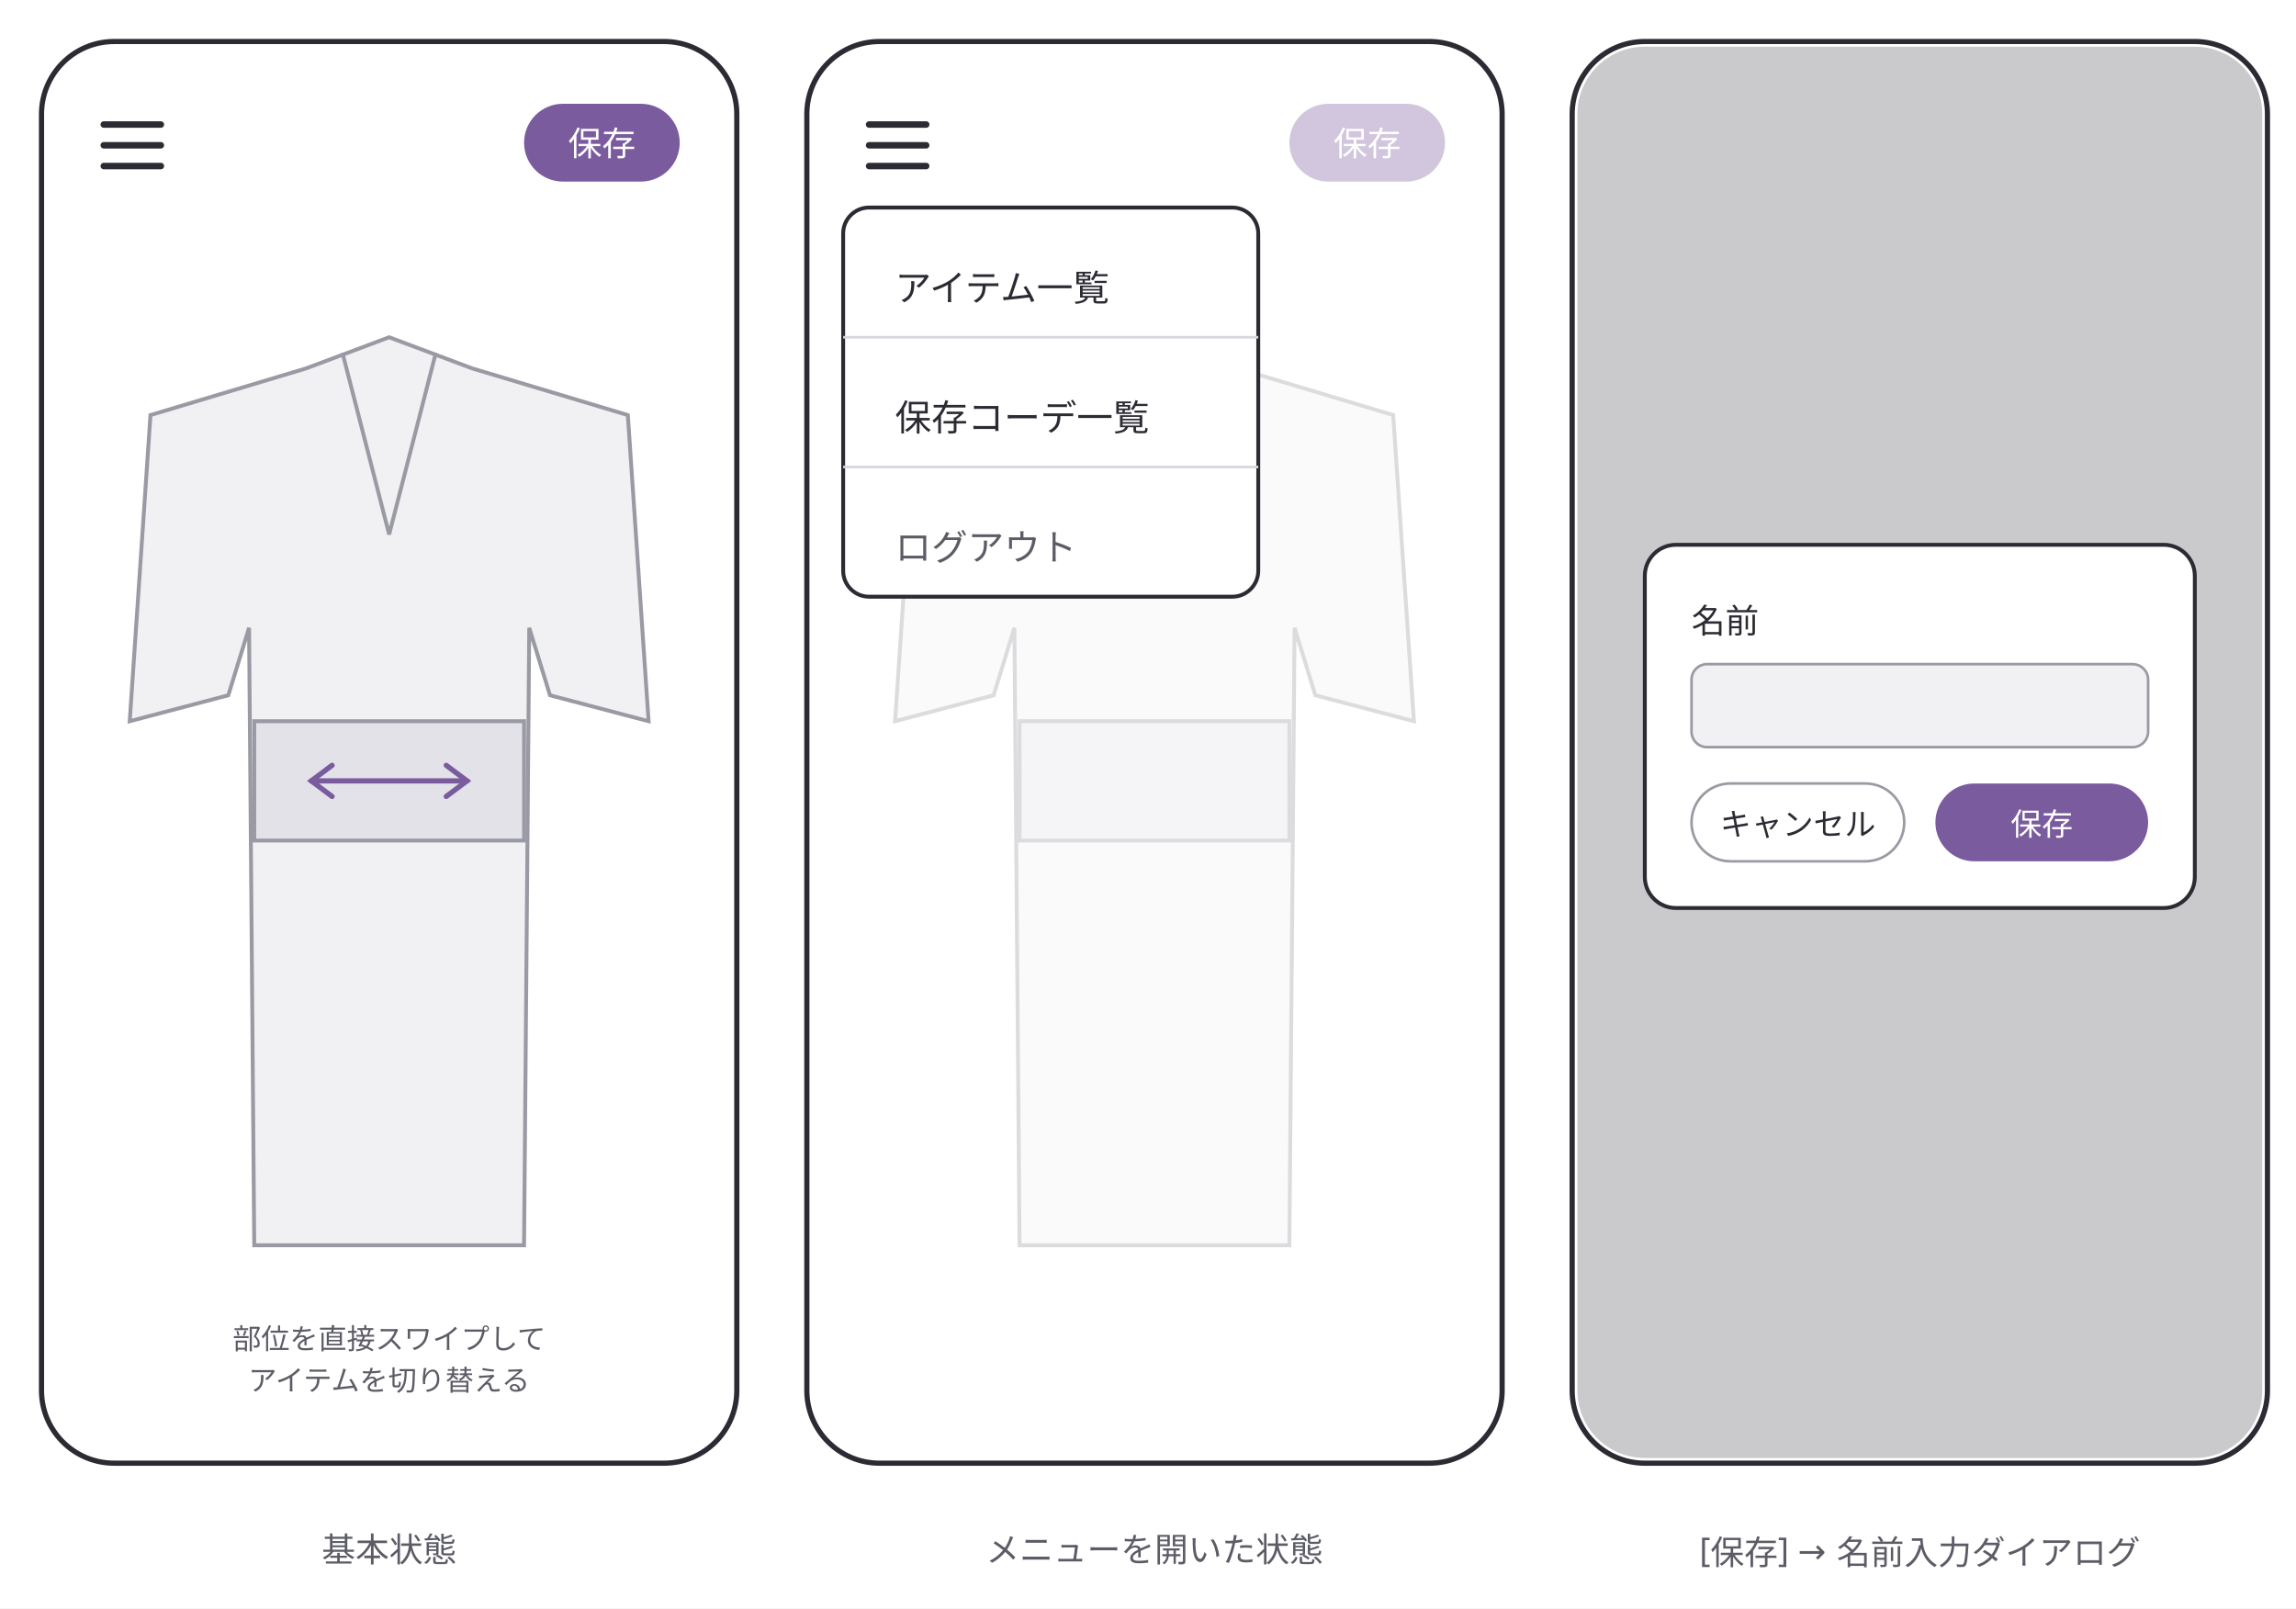
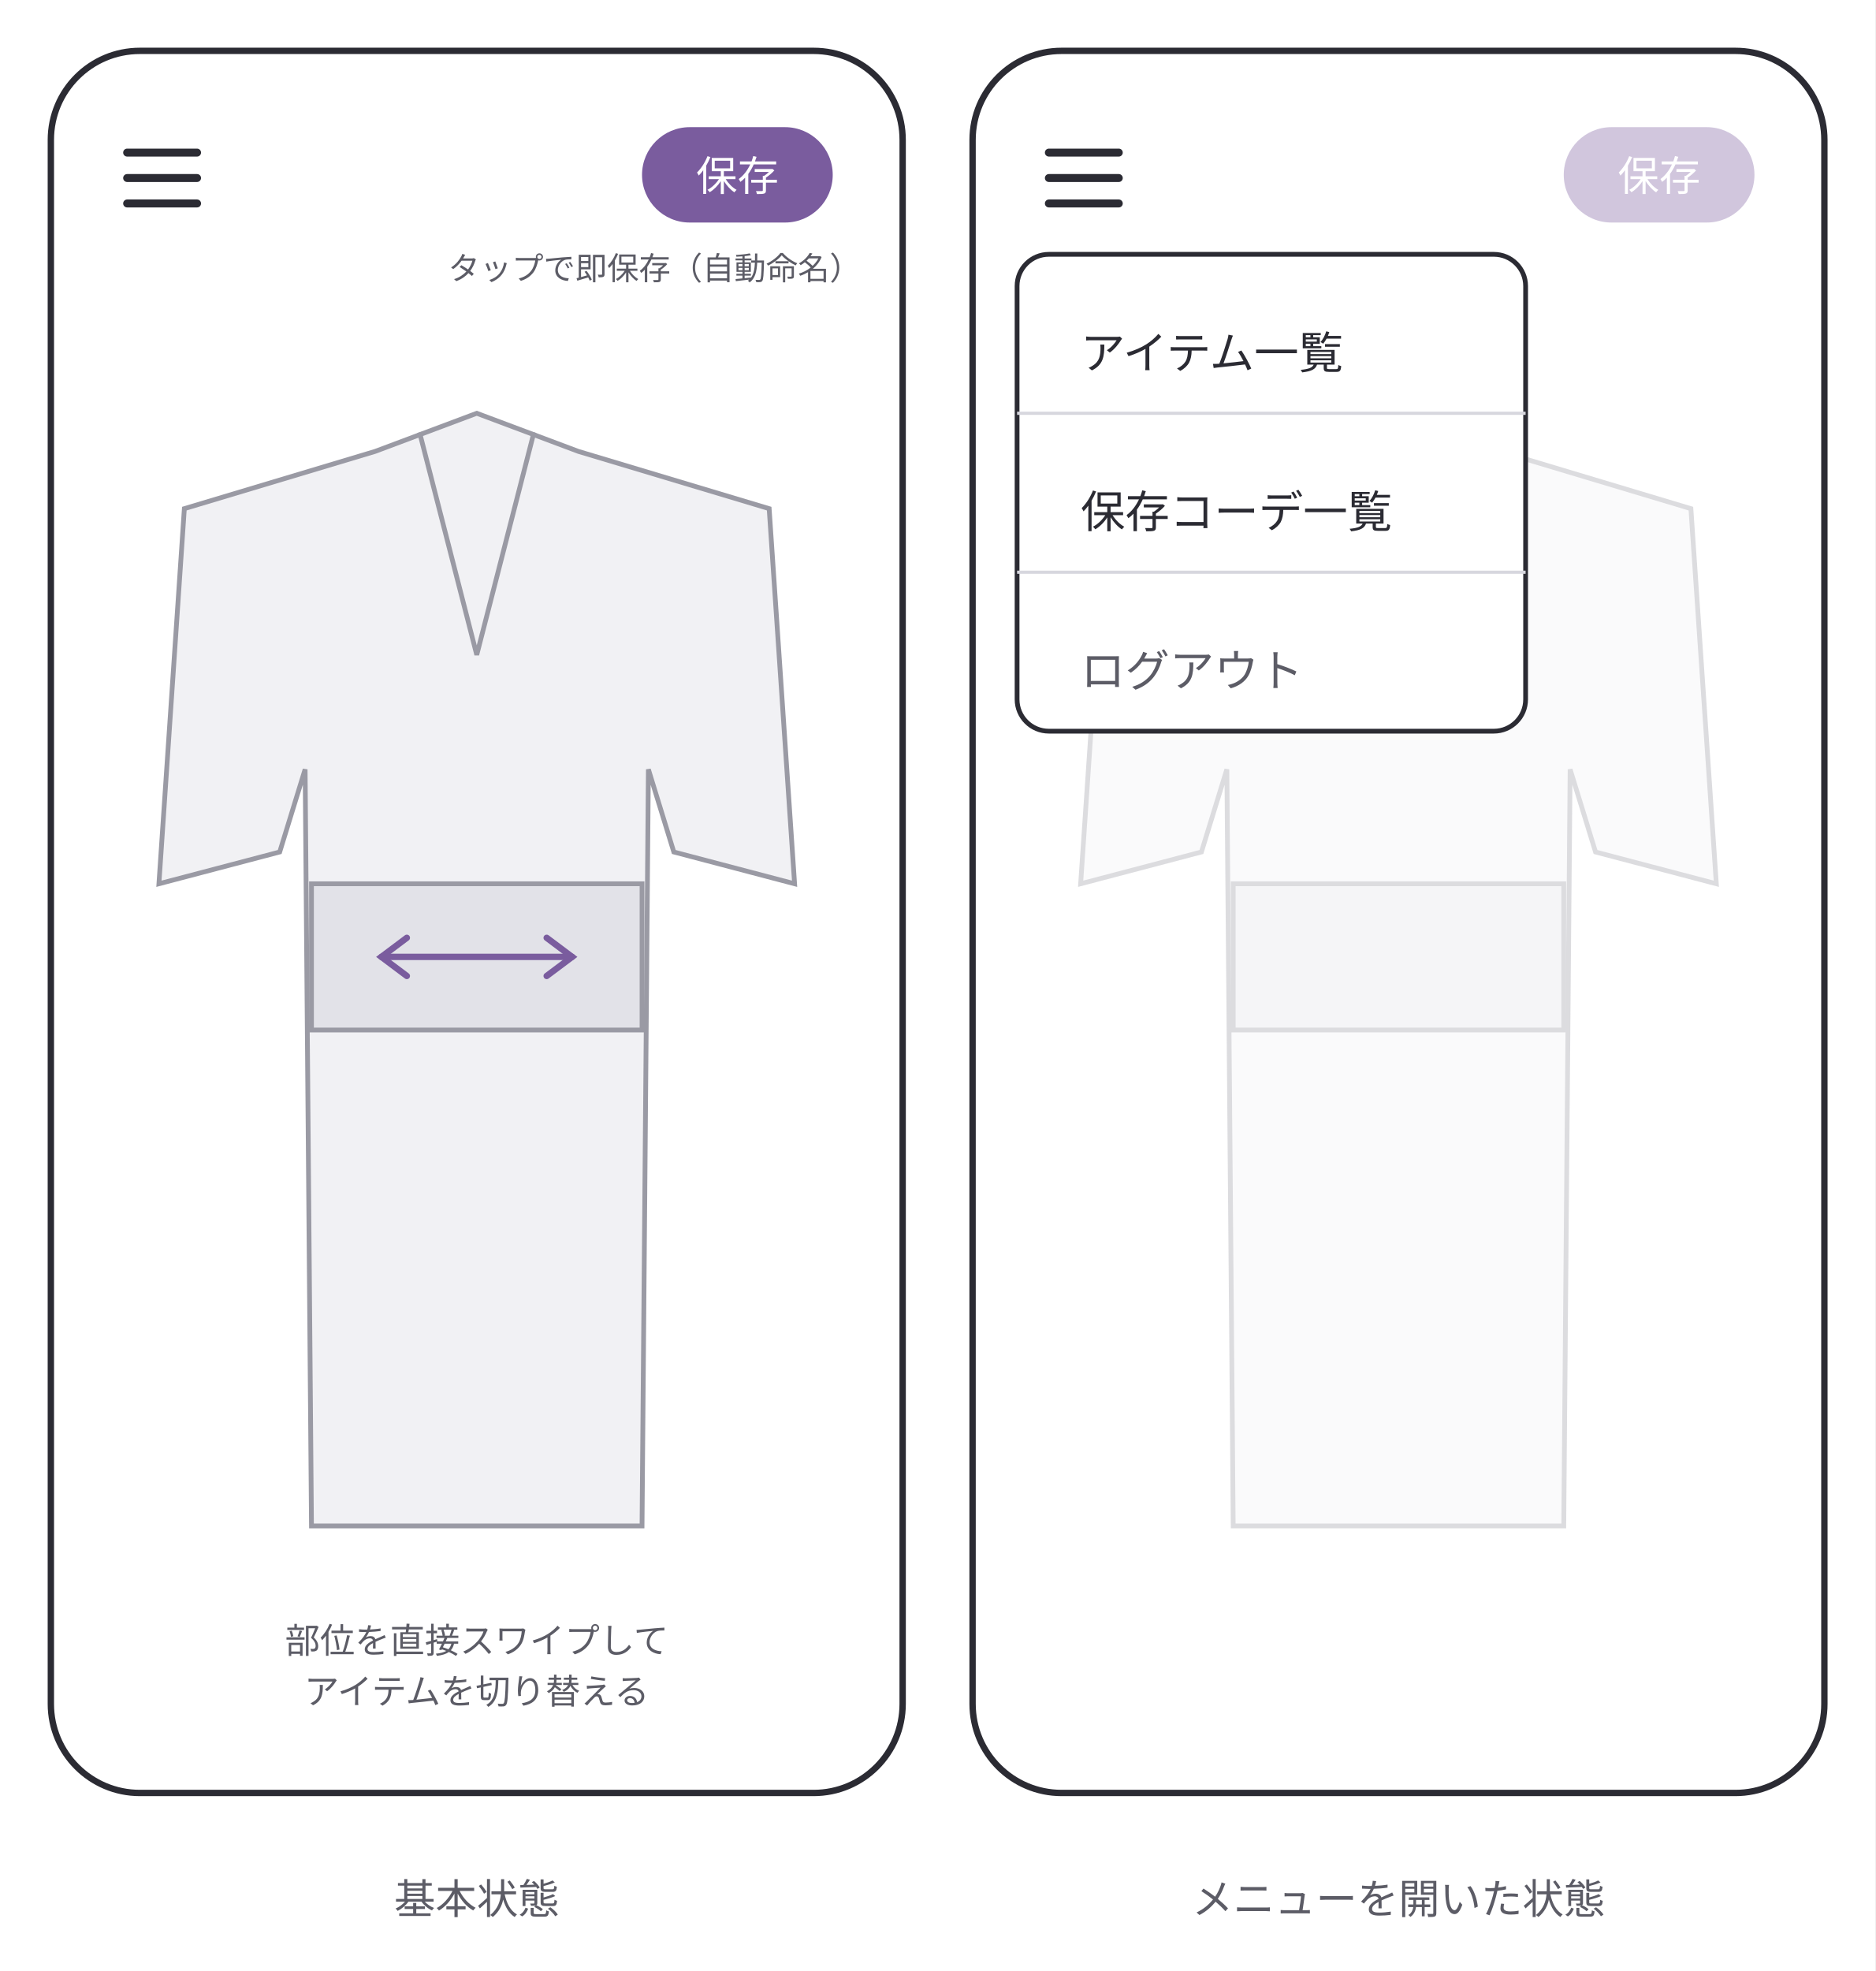
- <svg xmlns="http://www.w3.org/2000/svg" viewBox="0 0 885 620" width="700" role="img" aria-label="コーディネート画面のワイヤーフレーム">
+ <svg xmlns="http://www.w3.org/2000/svg" viewBox="0 0 590 620" width="470" role="img" aria-label="コーディネート画面のワイヤーフレーム">
  <style>
    text { font-family: "Hiragino Sans", "Noto Sans JP", system-ui, sans-serif; }
  </style>
-   <rect width="885" height="620" fill="#ffffff" />
+   <rect width="590" height="620" fill="#ffffff" />
  <g transform="translate(10,10)">
    <rect x="6" y="6" width="268" height="548" rx="28" fill="#ffffff" stroke="#2b2b33" stroke-width="2" />
    <g stroke="#2b2b33" stroke-width="2.5" stroke-linecap="round">
      <line x1="30" y1="38" x2="52" y2="38" />
      <line x1="30" y1="46" x2="52" y2="46" />
      <line x1="30" y1="54" x2="52" y2="54" />
    </g>
    <rect x="192" y="30" width="60" height="30" rx="15" fill="#7a5c9e" />
    <text x="222" y="50" text-anchor="middle" font-size="13" fill="#ffffff">保存</text>
+     <text x="196" y="78" text-anchor="middle" font-size="10" fill="#5c5c66">タップで即保存（自動命名）</text>
    <g fill="#f1f1f4" stroke="#9a9aa4" stroke-width="1.5">
      <path d="M140,120                L108,132 L48,150 L40,268 L78,258 L86,232                L88,470 L192,470 L194,232                L202,258 L240,268 L232,150 L172,132 Z" />
    </g>
    <path d="M122,126 L140,196 L158,126" fill="none" stroke="#9a9aa4" stroke-width="1.5" />
    <rect x="88" y="268" width="104" height="46" fill="#e2e2e8" stroke="#9a9aa4" stroke-width="1.5" />
    <g stroke="#7a5c9e" stroke-width="2" fill="none" stroke-linecap="round">
      <line x1="110" y1="291" x2="170" y2="291" />
      <path d="M118,285 L110,291 L118,297" />
      <path d="M162,285 L170,291 L162,297" />
    </g>
    <text x="140" y="510" text-anchor="middle" font-size="11" fill="#5c5c66">部位を直接スワイプして</text>
    <text x="140" y="526" text-anchor="middle" font-size="11" fill="#5c5c66">アイテムを切り替える</text>
    <text x="140" y="592" text-anchor="middle" font-size="13" fill="#5c5c66">基本状態</text>
  </g>
-   <g transform="translate(305,10)">
+   <g transform="translate(300,10)">
    <rect x="6" y="6" width="268" height="548" rx="28" fill="#ffffff" stroke="#2b2b33" stroke-width="2" />
    <g stroke="#2b2b33" stroke-width="2.5" stroke-linecap="round">
      <line x1="30" y1="38" x2="52" y2="38" />
      <line x1="30" y1="46" x2="52" y2="46" />
      <line x1="30" y1="54" x2="52" y2="54" />
    </g>
    <rect x="192" y="30" width="60" height="30" rx="15" fill="#7a5c9e" opacity=".35" />
    <text x="222" y="50" text-anchor="middle" font-size="13" fill="#ffffff">保存</text>
    <g fill="#f1f1f4" stroke="#9a9aa4" stroke-width="1.5" opacity=".35">
      <path d="M140,120 L108,132 L48,150 L40,268 L78,258 L86,232 L88,470 L192,470 L194,232 L202,258 L240,268 L232,150 L172,132 Z" />
      <rect x="88" y="268" width="104" height="46" fill="#e2e2e8" />
    </g>
    <rect x="20" y="70" width="160" height="150" rx="10" fill="#ffffff" stroke="#2b2b33" stroke-width="1.5" />
    <text x="40" y="106" font-size="14" fill="#2b2b33">アイテム一覧</text>
    <line x1="20" y1="120" x2="180" y2="120" stroke="#d7d7de" />
    <text x="40" y="156" font-size="14" fill="#2b2b33">保存コーデ一覧</text>
    <line x1="20" y1="170" x2="180" y2="170" stroke="#d7d7de" />
    <text x="40" y="206" font-size="14" fill="#5c5c66">ログアウト</text>
    <text x="140" y="592" text-anchor="middle" font-size="13" fill="#5c5c66">メニューを開いた状態</text>
  </g>
-   <g transform="translate(600,10)">
-     <rect x="6" y="6" width="268" height="548" rx="28" fill="#ffffff" stroke="#2b2b33" stroke-width="2" />
-     <rect x="8" y="8" width="264" height="544" rx="26" fill="#2b2b33" opacity=".25" />
-     <rect x="34" y="200" width="212" height="140" rx="12" fill="#ffffff" stroke="#2b2b33" stroke-width="1.5" />
-     <text x="52" y="234" font-size="13" fill="#2b2b33">名前</text>
-     <rect x="52" y="246" width="176" height="32" rx="6" fill="#f1f1f4" stroke="#9a9aa4" />
-     <rect x="52" y="292" width="82" height="30" rx="15" fill="#ffffff" stroke="#9a9aa4" />
-     <text x="93" y="312" text-anchor="middle" font-size="12" fill="#2b2b33">キャンセル</text>
-     <rect x="146" y="292" width="82" height="30" rx="15" fill="#7a5c9e" />
-     <text x="187" y="312" text-anchor="middle" font-size="12" fill="#ffffff">保存</text>
-     <text x="140" y="592" text-anchor="middle" font-size="13" fill="#5c5c66">[保存] → 名前入力ダイアログ</text>
-   </g>
</svg>
